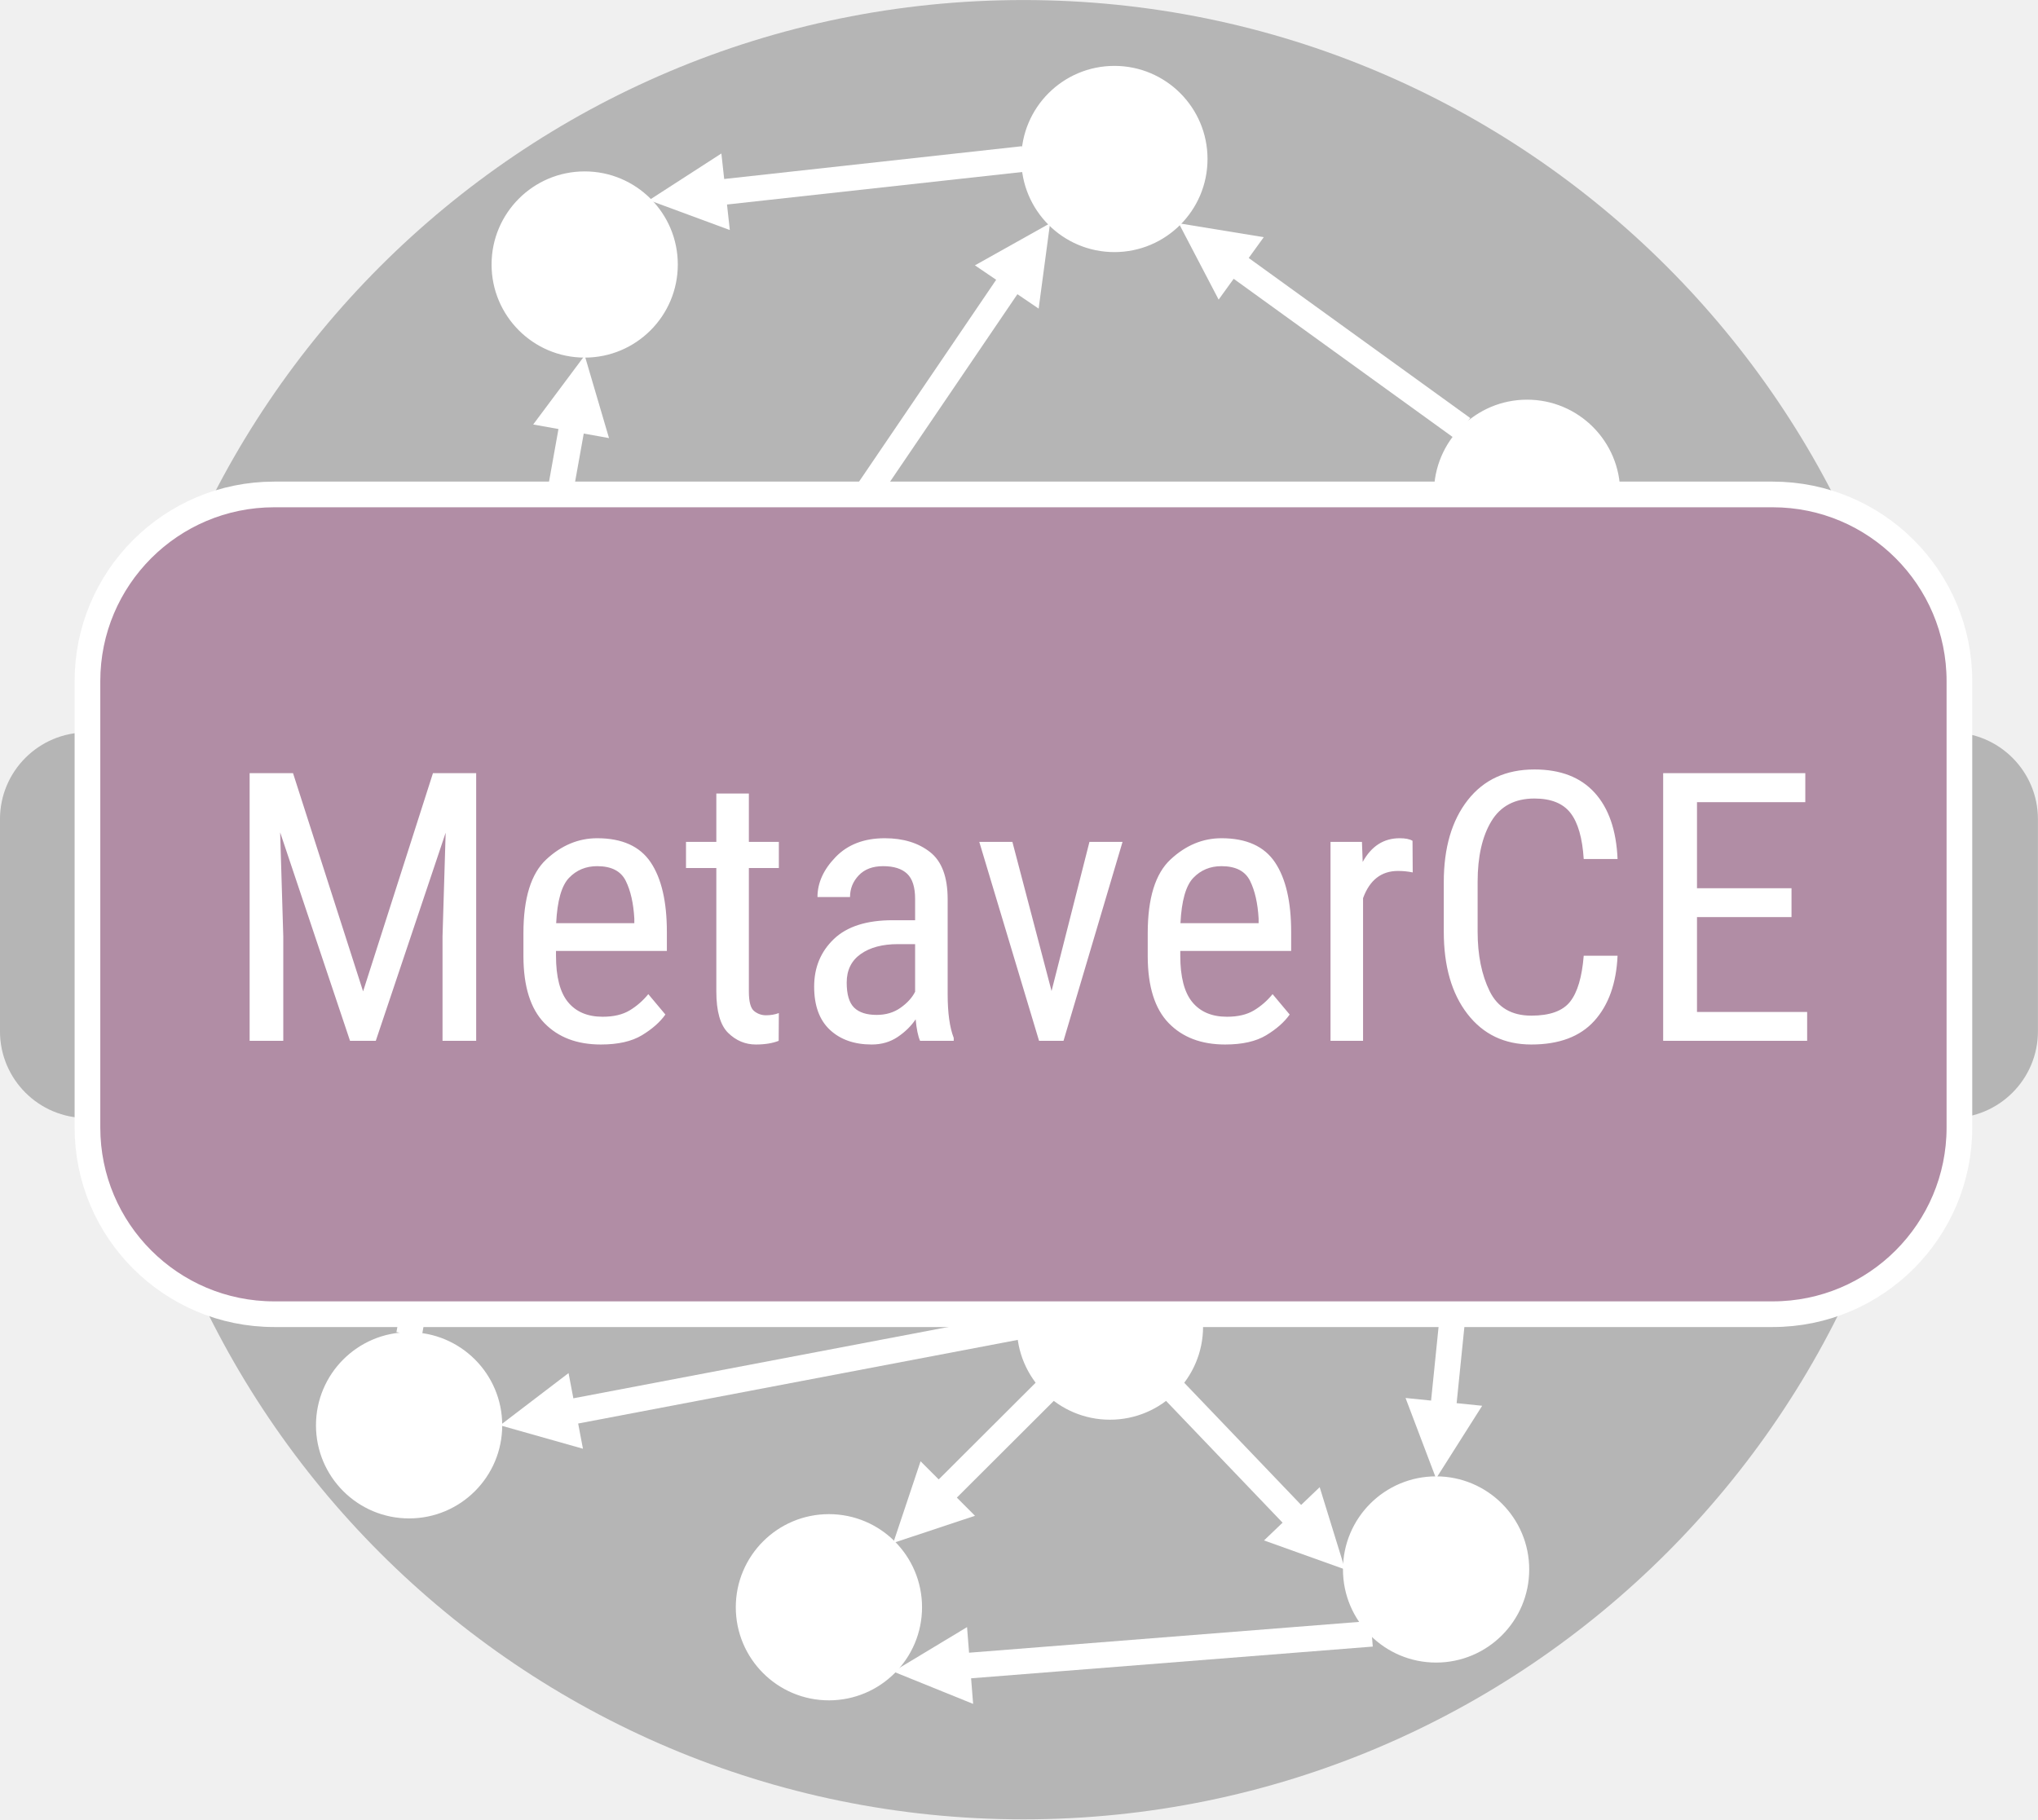
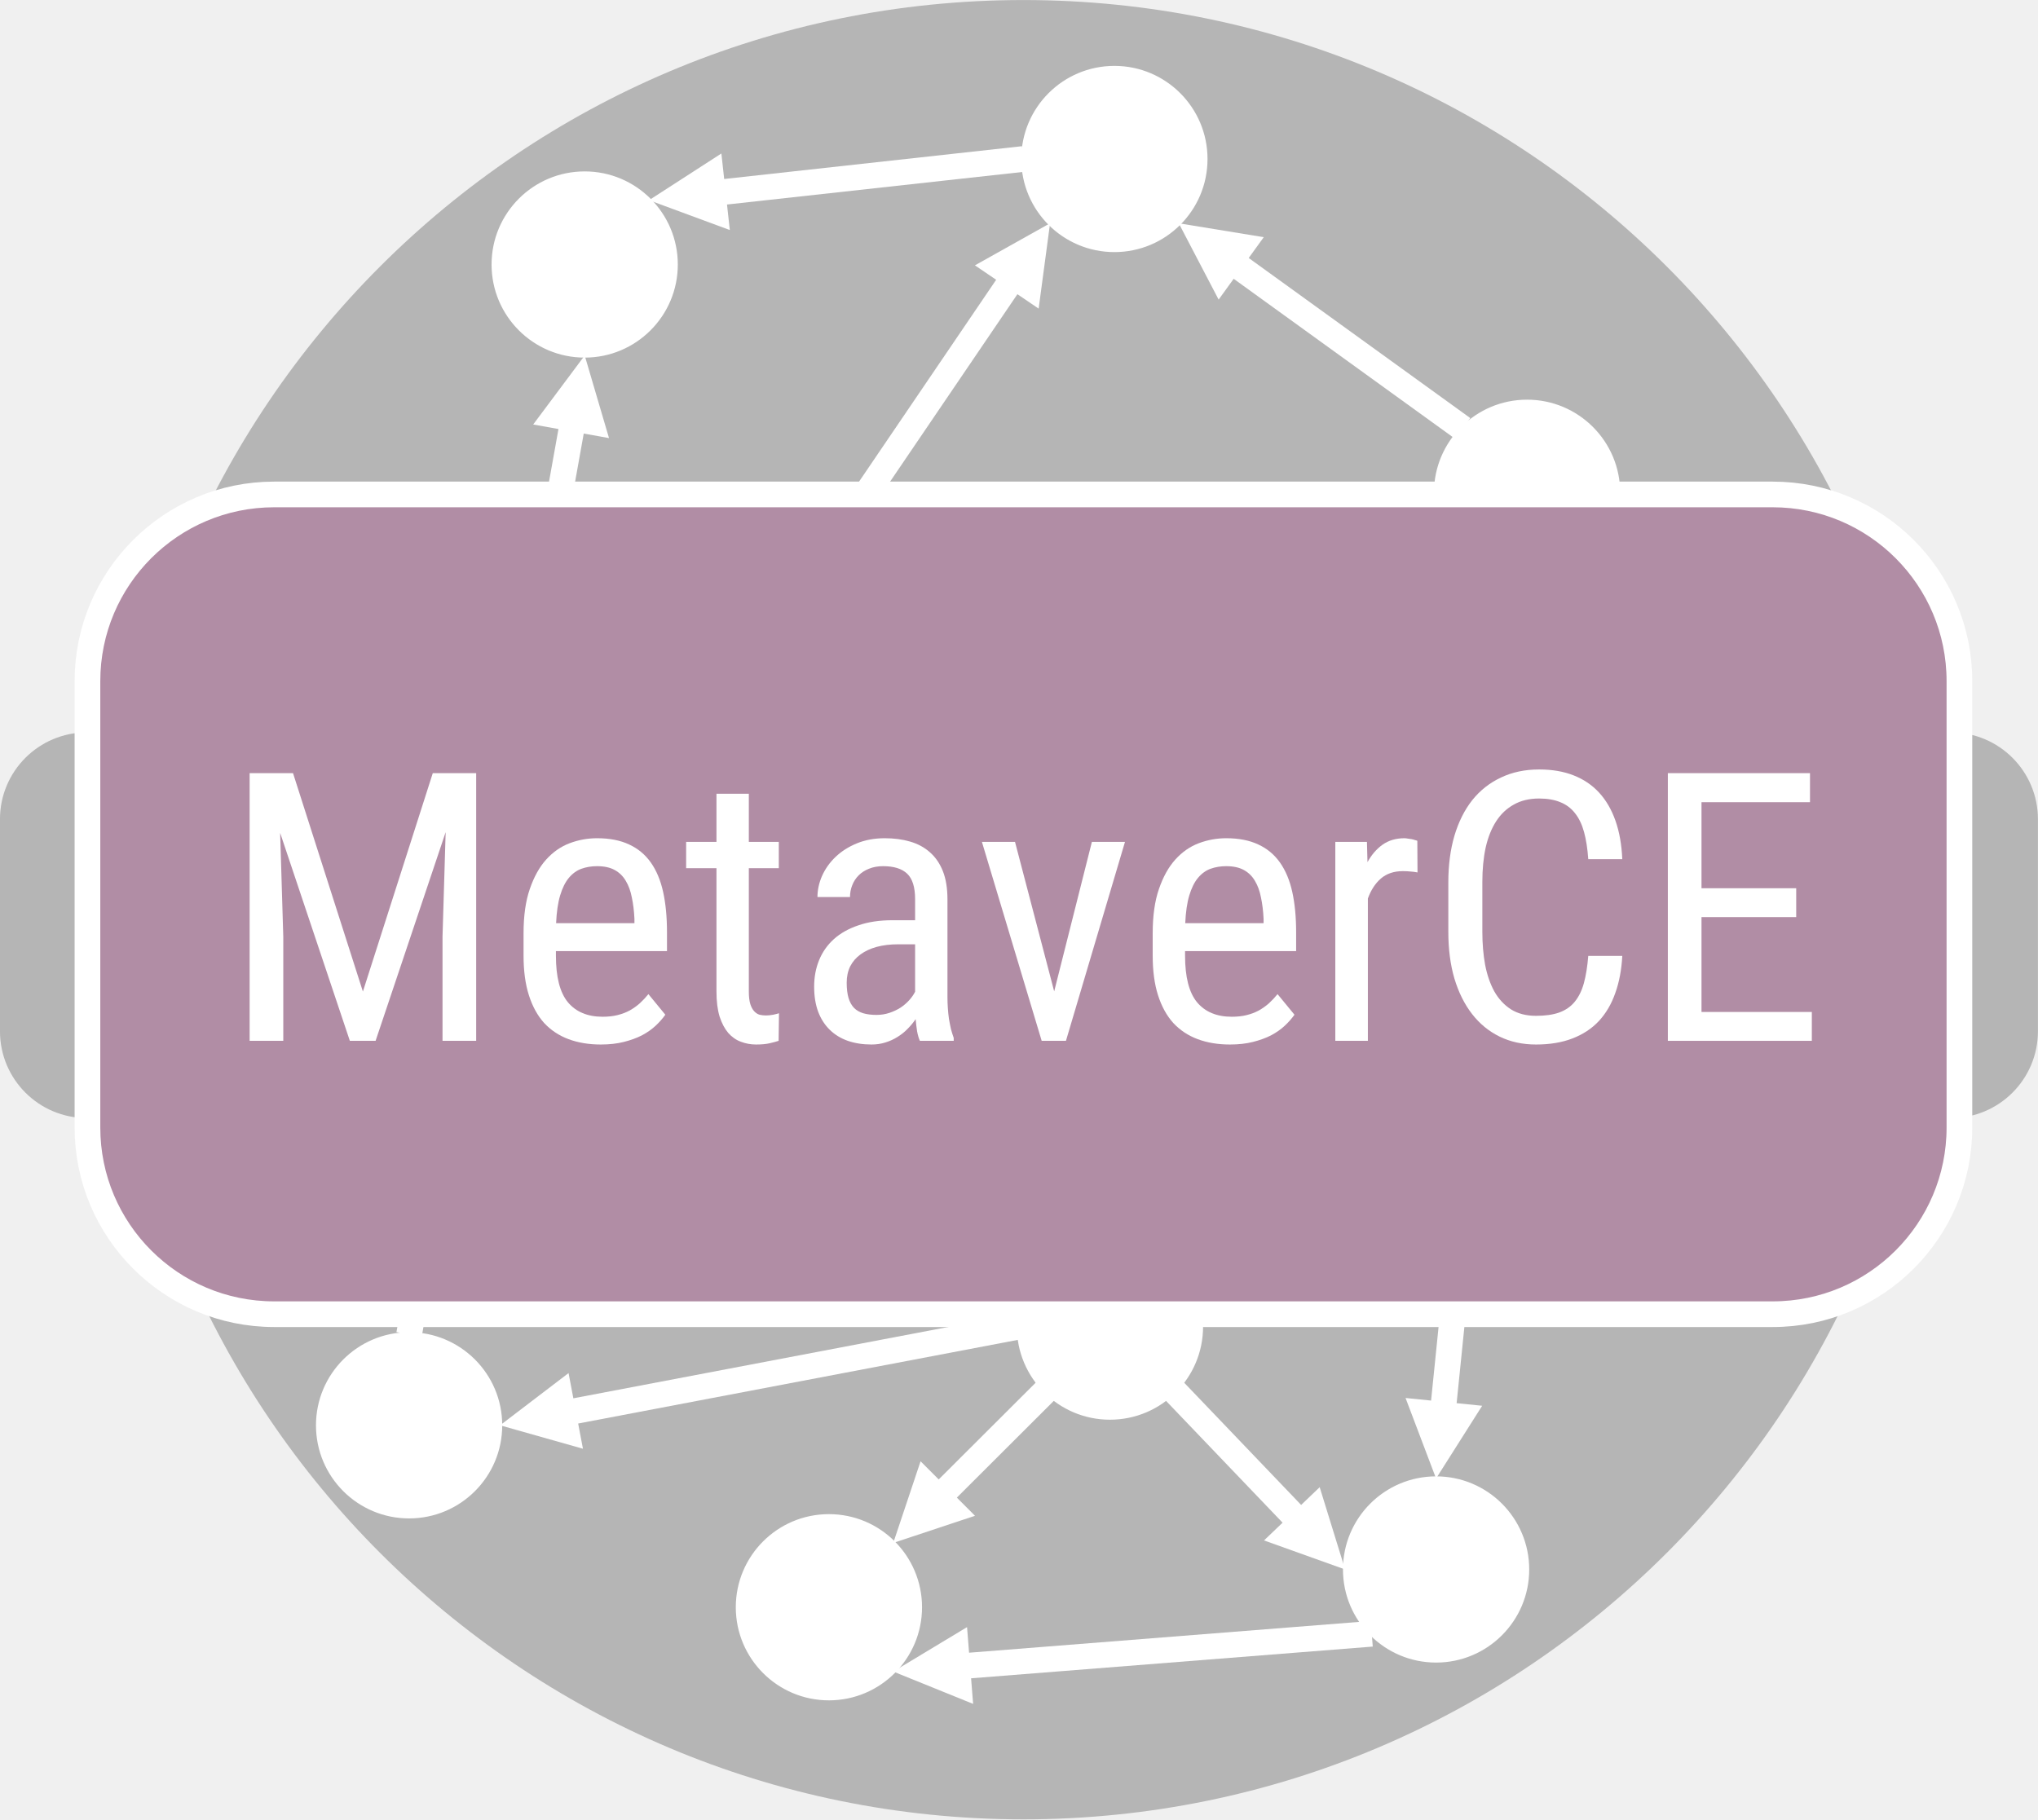
- <svg xmlns="http://www.w3.org/2000/svg" width="634.95" height="566.93" version="1.1" viewBox="0 0 634.95 566.93">
-   <g transform="matrix(1.3333 0 0 -1.3333 -258.8 627.37)">
-     <path d="m220.65 257.93c0 117.41 95.184 212.6 212.6 212.6 117.41 0 212.6-95.184 212.6-212.6 0-117.41-95.184-212.6-212.6-212.6-117.41 0-212.6 95.184-212.6 212.6z" fill="#b5b5b5" fill-rule="evenodd" />
-     <path d="m309.47 408.72c0 11.742 9.518 21.26 21.26 21.26s21.26-9.518 21.26-21.26-9.518-21.26-21.26-21.26-21.26 9.518-21.26 21.26z" fill="#fff" fill-rule="evenodd" />
-     <g transform="matrix(7.874e-5 0 0 -7.874e-5 309.47 429.98)">
-       <path d="m0 2.7e5c0-149117 120883-2.7e5 2.7e5 -2.7e5s2.7e5 120883 2.7e5 2.7e5 -120883 2.7e5 -2.7e5 2.7e5 -2.7e5 -120883-2.7e5 -2.7e5z" fill="none" stroke="#fff" stroke-miterlimit="8" stroke-width="12700" />
+ <svg xmlns="http://www.w3.org/2000/svg" width="634.95" height="566.93" version="1.1" viewBox="0 0 634.95 566.93" id="svg97">
+   <defs id="defs101" />
+   <g transform="matrix(1.3333 0 0 -1.3333 -258.8 627.37)" id="g95">
+     <path d="m220.65 257.93c0 117.41 95.184 212.6 212.6 212.6 117.41 0 212.6-95.184 212.6-212.6 0-117.41-95.184-212.6-212.6-212.6-117.41 0-212.6 95.184-212.6 212.6z" fill="#b5b5b5" fill-rule="evenodd" id="path9" />
+     <path d="m309.47 408.72c0 11.742 9.518 21.26 21.26 21.26s21.26-9.518 21.26-21.26-9.518-21.26-21.26-21.26-21.26 9.518-21.26 21.26z" fill="#fff" fill-rule="evenodd" id="path11" />
+     <g transform="matrix(7.874e-5 0 0 -7.874e-5 309.47 429.98)" id="g15">
+       <path d="m0 2.7e5c0-149117 120883-2.7e5 2.7e5 -2.7e5s2.7e5 120883 2.7e5 2.7e5 -120883 2.7e5 -2.7e5 2.7e5 -2.7e5 -120883-2.7e5 -2.7e5z" fill="none" stroke="#fff" stroke-miterlimit="8" stroke-width="12700" id="path13" />
    </g>
-     <path d="m433.25 433.38c0 11.742 9.518 21.26 21.26 21.26 11.742 0 21.26-9.518 21.26-21.26s-9.518-21.26-21.26-21.26c-11.741 0-21.26 9.518-21.26 21.26z" fill="#fff" fill-rule="evenodd" />
-     <g transform="matrix(7.874e-5 0 0 -7.874e-5 433.25 454.64)">
-       <path d="m0 2.7e5c0-149117 120883-2.7e5 2.7e5 -2.7e5s2.7e5 120883 2.7e5 2.7e5 -120883 2.7e5 -2.7e5 2.7e5 -2.7e5 -120883-2.7e5 -2.7e5z" fill="none" stroke="#fff" stroke-miterlimit="8" stroke-width="12700" />
+     <path d="m433.25 433.38c0 11.742 9.518 21.26 21.26 21.26 11.742 0 21.26-9.518 21.26-21.26s-9.518-21.26-21.26-21.26c-11.741 0-21.26 9.518-21.26 21.26z" fill="#fff" fill-rule="evenodd" id="path17" />
+     <g transform="matrix(7.874e-5 0 0 -7.874e-5 433.25 454.64)" id="g21">
+       <path d="m0 2.7e5c0-149117 120883-2.7e5 2.7e5 -2.7e5s2.7e5 120883 2.7e5 2.7e5 -120883 2.7e5 -2.7e5 2.7e5 -2.7e5 -120883-2.7e5 -2.7e5z" fill="none" stroke="#fff" stroke-miterlimit="8" stroke-width="12700" id="path19" />
    </g>
-     <path d="m529.68 355.37c0 11.742 9.518 21.26 21.26 21.26s21.26-9.518 21.26-21.26-9.518-21.26-21.26-21.26-21.26 9.518-21.26 21.26z" fill="#fff" fill-rule="evenodd" />
-     <g transform="matrix(7.874e-5 0 0 -7.874e-5 529.68 376.63)">
-       <path d="m0 2.7e5c0-149117 120883-2.7e5 2.7e5 -2.7e5s2.7e5 120883 2.7e5 2.7e5 -120883 2.7e5 -2.7e5 2.7e5 -2.7e5 -120883-2.7e5 -2.7e5z" fill="none" stroke="#fff" stroke-miterlimit="8" stroke-width="12700" />
+     <path d="m529.68 355.37c0 11.742 9.518 21.26 21.26 21.26s21.26-9.518 21.26-21.26-9.518-21.26-21.26-21.26-21.26 9.518-21.26 21.26z" fill="#fff" fill-rule="evenodd" id="path23" />
+     <g transform="matrix(7.874e-5 0 0 -7.874e-5 529.68 376.63)" id="g27">
+       <path d="m0 2.7e5c0-149117 120883-2.7e5 2.7e5 -2.7e5s2.7e5 120883 2.7e5 2.7e5 -120883 2.7e5 -2.7e5 2.7e5 -2.7e5 -120883-2.7e5 -2.7e5z" fill="none" stroke="#fff" stroke-miterlimit="8" stroke-width="12700" id="path25" />
    </g>
-     <path d="m341.91 313.1c0 11.742 9.518 21.26 21.26 21.26s21.26-9.518 21.26-21.26-9.518-21.26-21.26-21.26-21.26 9.518-21.26 21.26z" fill="#fff" fill-rule="evenodd" />
-     <g transform="matrix(7.874e-5 0 0 -7.874e-5 341.91 334.36)">
-       <path d="m0 2.7e5c0-149117 120883-2.7e5 2.7e5 -2.7e5s2.7e5 120883 2.7e5 2.7e5 -120883 2.7e5 -2.7e5 2.7e5 -2.7e5 -120883-2.7e5 -2.7e5z" fill="none" stroke="#fff" stroke-miterlimit="8" stroke-width="12700" />
+     <path d="m341.91 313.1c0 11.742 9.518 21.26 21.26 21.26s21.26-9.518 21.26-21.26-9.518-21.26-21.26-21.26-21.26 9.518-21.26 21.26z" fill="#fff" fill-rule="evenodd" id="path29" />
+     <g transform="matrix(7.874e-5 0 0 -7.874e-5 341.91 334.36)" id="g33">
+       <path d="m0 2.7e5c0-149117 120883-2.7e5 2.7e5 -2.7e5s2.7e5 120883 2.7e5 2.7e5 -120883 2.7e5 -2.7e5 2.7e5 -2.7e5 -120883-2.7e5 -2.7e5z" fill="none" stroke="#fff" stroke-miterlimit="8" stroke-width="12700" id="path31" />
    </g>
-     <path d="m268.44 137.42c0 11.742 9.518 21.26 21.26 21.26s21.26-9.518 21.26-21.26-9.518-21.26-21.26-21.26-21.26 9.518-21.26 21.26z" fill="#fff" fill-rule="evenodd" />
-     <g transform="matrix(7.874e-5 0 0 -7.874e-5 268.44 158.68)">
-       <path d="m0 2.7e5c0-149117 120883-2.7e5 2.7e5 -2.7e5s2.7e5 120883 2.7e5 2.7e5 -120883 2.7e5 -2.7e5 2.7e5 -2.7e5 -120883-2.7e5 -2.7e5z" fill="none" stroke="#fff" stroke-miterlimit="8" stroke-width="12700" />
+     <path d="m268.44 137.42c0 11.742 9.518 21.26 21.26 21.26s21.26-9.518 21.26-21.26-9.518-21.26-21.26-21.26-21.26 9.518-21.26 21.26z" fill="#fff" fill-rule="evenodd" id="path35" />
+     <g transform="matrix(7.874e-5 0 0 -7.874e-5 268.44 158.68)" id="g39">
+       <path d="m0 2.7e5c0-149117 120883-2.7e5 2.7e5 -2.7e5s2.7e5 120883 2.7e5 2.7e5 -120883 2.7e5 -2.7e5 2.7e5 -2.7e5 -120883-2.7e5 -2.7e5z" fill="none" stroke="#fff" stroke-miterlimit="8" stroke-width="12700" id="path37" />
    </g>
-     <path d="m366.54 94.9c0 11.741 9.518 21.26 21.26 21.26s21.26-9.518 21.26-21.26-9.518-21.26-21.26-21.26-21.26 9.518-21.26 21.26z" fill="#fff" fill-rule="evenodd" />
-     <g transform="matrix(7.874e-5 0 0 -7.874e-5 366.54 116.16)">
-       <path d="m0 2.7e5c0-149117 120883-2.7e5 2.7e5 -2.7e5s2.7e5 120883 2.7e5 2.7e5 -120883 2.7e5 -2.7e5 2.7e5 -2.7e5 -120883-2.7e5 -2.7e5z" fill="none" stroke="#fff" stroke-miterlimit="8" stroke-width="12700" />
+     <path d="m366.54 94.9c0 11.741 9.518 21.26 21.26 21.26s21.26-9.518 21.26-21.26-9.518-21.26-21.26-21.26-21.26 9.518-21.26 21.26z" fill="#fff" fill-rule="evenodd" id="path41" />
+     <g transform="matrix(7.874e-5 0 0 -7.874e-5 366.54 116.16)" id="g45">
+       <path d="m0 2.7e5c0-149117 120883-2.7e5 2.7e5 -2.7e5s2.7e5 120883 2.7e5 2.7e5 -120883 2.7e5 -2.7e5 2.7e5 -2.7e5 -120883-2.7e5 -2.7e5z" fill="none" stroke="#fff" stroke-miterlimit="8" stroke-width="12700" id="path43" />
    </g>
-     <path d="m432.21 160.49c0 11.742 9.518 21.26 21.26 21.26 11.741 0 21.26-9.518 21.26-21.26s-9.518-21.26-21.26-21.26c-11.742 0-21.26 9.518-21.26 21.26z" fill="#fff" fill-rule="evenodd" />
-     <g transform="matrix(7.874e-5 0 0 -7.874e-5 432.21 181.75)">
-       <path d="m0 2.7e5c0-149117 120883-2.7e5 2.7e5 -2.7e5s2.7e5 120883 2.7e5 2.7e5 -120883 2.7e5 -2.7e5 2.7e5 -2.7e5 -120883-2.7e5 -2.7e5z" fill="none" stroke="#fff" stroke-miterlimit="8" stroke-width="12700" />
+     <path d="m432.21 160.49c0 11.742 9.518 21.26 21.26 21.26 11.741 0 21.26-9.518 21.26-21.26s-9.518-21.26-21.26-21.26c-11.742 0-21.26 9.518-21.26 21.26z" fill="#fff" fill-rule="evenodd" id="path47" />
+     <g transform="matrix(7.874e-5 0 0 -7.874e-5 432.21 181.75)" id="g51">
+       <path d="m0 2.7e5c0-149117 120883-2.7e5 2.7e5 -2.7e5s2.7e5 120883 2.7e5 2.7e5 -120883 2.7e5 -2.7e5 2.7e5 -2.7e5 -120883-2.7e5 -2.7e5z" fill="none" stroke="#fff" stroke-miterlimit="8" stroke-width="12700" id="path49" />
    </g>
-     <path d="m508.42 103.73c0 11.742 9.518 21.26 21.26 21.26s21.26-9.518 21.26-21.26c0-11.742-9.518-21.26-21.26-21.26s-21.26 9.518-21.26 21.26z" fill="#fff" fill-rule="evenodd" />
-     <g transform="matrix(7.874e-5 0 0 -7.874e-5 508.42 124.99)">
-       <path d="m0 2.7e5c0-149117 120883-2.7e5 2.7e5 -2.7e5s2.7e5 120883 2.7e5 2.7e5 -120883 2.7e5 -2.7e5 2.7e5 -2.7e5 -120883-2.7e5 -2.7e5z" fill="none" stroke="#fff" stroke-miterlimit="8" stroke-width="12700" />
+     <path d="m508.42 103.73c0 11.742 9.518 21.26 21.26 21.26s21.26-9.518 21.26-21.26c0-11.742-9.518-21.26-21.26-21.26s-21.26 9.518-21.26 21.26z" fill="#fff" fill-rule="evenodd" id="path53" />
+     <g transform="matrix(7.874e-5 0 0 -7.874e-5 508.42 124.99)" id="g57">
+       <path d="m0 2.7e5c0-149117 120883-2.7e5 2.7e5 -2.7e5s2.7e5 120883 2.7e5 2.7e5 -120883 2.7e5 -2.7e5 2.7e5 -2.7e5 -120883-2.7e5 -2.7e5z" fill="none" stroke="#fff" stroke-miterlimit="8" stroke-width="12700" id="path55" />
    </g>
-     <g fill="#fff">
-       <path d="m431.65 163.44-106.51-20.267 1.121-5.894 106.51 20.267zm-104.69-13.812-16-12.206 19.365-5.477z" />
-       <path d="m436.31 147.58-24.978-24.928 4.238-4.247 24.978 24.928zm-27.093-18.562-6.383-19.086 19.098 6.345z" />
-       <path d="m470.67 147.53 29.548-30.886-4.335-4.148-29.548 30.886zm31.809-24.571 5.939-19.228-18.946 6.785z" />
-       <path d="m514.41 91.689-96.851-7.651 0.472-5.981 96.851 7.651zm-94.333-1.433-17.235-10.389 18.653-7.555z" />
-       <path d="m292.65 158.15 38.389 214.01-5.906 1.059-38.389-214.01zm43.765 210-5.681 19.306-12.037-16.128z" />
-       <path d="m380.68 326.45 52.85 77.812-4.963 3.371-52.85-77.812zm56.128 71.96 2.668 19.947-17.558-9.833z" />
-       <path d="m432.92 436.37-72.574-7.994 0.657-5.964 72.574 7.994zm-70.249-1.702-16.906-10.917 18.877-6.975z" />
+     <g fill="#fff" id="g73">
+       <path d="m431.65 163.44-106.51-20.267 1.121-5.894 106.51 20.267zm-104.69-13.812-16-12.206 19.365-5.477z" id="path59" />
+       <path d="m436.31 147.58-24.978-24.928 4.238-4.247 24.978 24.928zm-27.093-18.562-6.383-19.086 19.098 6.345z" id="path61" />
+       <path d="m470.67 147.53 29.548-30.886-4.335-4.148-29.548 30.886zm31.809-24.571 5.939-19.228-18.946 6.785z" id="path63" />
+       <path d="m514.41 91.689-96.851-7.651 0.472-5.981 96.851 7.651zm-94.333-1.433-17.235-10.389 18.653-7.555z" id="path65" />
+       <path d="m292.65 158.15 38.389 214.01-5.906 1.059-38.389-214.01zm43.765 210-5.681 19.306-12.037-16.128z" id="path67" />
+       <path d="m380.68 326.45 52.85 77.812-4.963 3.371-52.85-77.812zm56.128 71.96 2.668 19.947-17.558-9.833z" id="path69" />
+       <path d="m432.92 436.37-72.574-7.994 0.657-5.964 72.574 7.994zm-70.249-1.702-16.906-10.917 18.877-6.975z" id="path71" />
    </g>
-     <g>
-       <path d="m194.1 279.08c0 11.201 9.081 20.282 20.282 20.282h435.65c11.201 0 20.282-9.081 20.282-20.282v-49.567c0-11.201-9.081-20.282-20.282-20.282h-435.65c-11.201 0-20.282 9.081-20.282 20.282z" fill="#b5b5b5" fill-rule="evenodd" />
-       <path d="m534.15 367.97-54.202 39.168 3.514 4.863 54.202-39.168zm-55.284 32.548-9.318 17.837 19.861-3.248z" fill="#fff" />
-       <path d="m547.95 334.41-19.743-194.19 5.969-0.607 19.743 194.19zm-25.408-190.6 7.133-18.818 10.774 16.997z" fill="#fff" />
-       <path d="m214.54 311.34c0 24.1 19.537 43.636 43.637 43.636h350.15c24.1 0 43.637-19.537 43.637-43.636v-104.32c0-24.1-19.537-43.637-43.637-43.637h-350.15c-24.1 0-43.637 19.537-43.637 43.637z" fill="#b18da5" fill-rule="evenodd" />
+     <g id="g83">
+       <path d="m194.1 279.08c0 11.201 9.081 20.282 20.282 20.282h435.65c11.201 0 20.282-9.081 20.282-20.282v-49.567c0-11.201-9.081-20.282-20.282-20.282h-435.65c-11.201 0-20.282 9.081-20.282 20.282z" fill="#b5b5b5" fill-rule="evenodd" id="path75" />
+       <path d="m534.15 367.97-54.202 39.168 3.514 4.863 54.202-39.168zm-55.284 32.548-9.318 17.837 19.861-3.248z" fill="#fff" id="path77" />
+       <path d="m547.95 334.41-19.743-194.19 5.969-0.607 19.743 194.19zm-25.408-190.6 7.133-18.818 10.774 16.997z" fill="#fff" id="path79" />
+       <path d="m214.54 311.34c0 24.1 19.537 43.636 43.637 43.636h350.15c24.1 0 43.637-19.537 43.637-43.636v-104.32c0-24.1-19.537-43.637-43.637-43.637h-350.15c-24.1 0-43.637 19.537-43.637 43.637z" fill="#b18da5" fill-rule="evenodd" id="path81" />
    </g>
-     <g transform="matrix(7.874e-5 0 0 -7.874e-5 214.54 354.98)">
-       <path d="m0 554184c0-306068 248117-554184 554184-554184h4446962c306067 0 554184 248117 554184 554184v1324829c0 306067-248117 554184-554184 554184h-4446962c-306068 0-554184-248117-554184-554184z" fill="none" stroke="#fff" stroke-miterlimit="8" stroke-width="76200" />
+     <g transform="matrix(7.874e-5 0 0 -7.874e-5 214.54 354.98)" id="g87">
+       <path d="m0 554184c0-306068 248117-554184 554184-554184h4446962c306067 0 554184 248117 554184 554184v1324829c0 306067-248117 554184-554184 554184h-4446962c-306068 0-554184-248117-554184-554184z" fill="none" stroke="#fff" stroke-miterlimit="8" stroke-width="76200" id="path85" />
    </g>
-     <g transform="matrix(.24 0 0 .24 245.69 -312.72)">
-       <text transform="matrix(1,0,0,-1,0,2250)" fill="#ffffff" font-family="'Roboto Condensed'" font-size="366.67px" xml:space="preserve">
-         <tspan x="0 277.09 448.983 557.333 732.857 889.643 1061.537 1173.003 1380.83" y="0">MetaverCE</tspan>
-       </text>
+     <g transform="matrix(.24 0 0 .24 245.69 -312.72)" id="g93">
+       <g aria-label="MetaverCE" transform="matrix(1,0,0,-1,0,2250)" id="text91" style="font-size:366.67px;font-family:'Roboto Condensed';fill:#ffffff">
+         <path d="m 70.362,-260.679 68.034,212.697 68.034,-212.697 h 42.253 V 0 H 215.92 V -101.515 L 218.964,-203.208 150.75,0 H 125.685 L 57.829,-202.492 60.873,-101.515 V 0 h -32.764 v -260.679 z" id="path387" />
+         <path d="m 370.011,3.581 q -17.367,0 -31.332,-5.192 -13.965,-5.192 -23.812,-15.755 -9.668,-10.742 -14.86,-27.035 -5.192,-16.292 -5.192,-38.493 v -21.843 q 0,-25.602 6.087,-43.148 6.087,-17.725 15.934,-28.646 10.026,-11.1 22.917,-15.934 12.891,-4.834 26.677,-4.834 18.262,0 31.153,6.087 12.891,5.908 21.127,17.546 8.236,11.637 11.996,28.646 3.76,17.009 3.76,39.209 v 18.441 H 326.325 v 4.476 q 0,31.153 11.637,45.297 11.817,14.144 33.838,14.144 8.057,0 14.502,-1.611 6.445,-1.611 11.817,-4.476 5.371,-3.044 9.847,-6.982 4.476,-4.118 8.415,-8.952 l 16.472,20.052 q -3.939,5.55 -9.489,10.742 -5.55,5.192 -13.249,9.31 -7.699,3.939 -17.725,6.445 -9.847,2.507 -22.38,2.507 z M 366.43,-170.086 q -8.236,0 -15.218,2.507 -6.982,2.507 -12.354,8.952 -5.192,6.266 -8.415,17.009 -3.223,10.742 -3.939,27.035 h 76.27 v -4.297 q -0.537,-11.279 -2.507,-20.589 -1.79,-9.489 -5.908,-16.292 -3.939,-6.803 -10.742,-10.563 -6.803,-3.76 -17.188,-3.76 z" id="path389" />
+         <path d="m 514.153,-240.627 v 46.908 h 29.183 v 25.602 h -29.183 v 120.135 q 0,7.52 1.432,12.175 1.432,4.476 3.76,6.982 2.327,2.507 5.192,3.402 3.044,0.716 6.266,0.716 3.223,0 7.162,-0.716 3.939,-0.895 5.55,-1.432 L 543.157,0 q -3.223,1.074 -8.594,2.327 -5.192,1.253 -13.428,1.253 -7.699,0 -14.681,-2.686 -6.982,-2.507 -12.354,-8.594 -5.192,-6.087 -8.415,-15.934 -3.044,-10.026 -3.044,-24.528 V -168.117 h -29.541 v -25.602 h 29.541 v -46.908 z" id="path391" />
+         <path d="m 680.691,0 q -1.611,-3.581 -2.686,-9.131 -0.895,-5.729 -1.432,-11.996 -3.402,5.013 -7.878,9.489 -4.297,4.476 -9.847,7.878 -5.371,3.402 -11.817,5.371 -6.266,1.969 -13.428,1.969 -12.712,0 -23.096,-3.581 -10.205,-3.581 -17.546,-10.742 -7.341,-7.162 -11.279,-17.546 -3.939,-10.563 -3.939,-24.528 0,-13.965 4.834,-25.781 4.834,-11.817 14.323,-20.41 9.489,-8.594 23.812,-13.428 14.323,-5.013 33.301,-5.013 h 22.022 v -20.589 q 0,-17.367 -7.699,-24.707 -7.699,-7.341 -23.454,-7.341 -7.699,0 -13.786,2.507 -5.908,2.327 -10.026,6.445 -4.118,4.118 -6.266,9.668 -2.148,5.371 -2.148,11.458 H 580.966 q 0,-10.384 4.476,-20.589 4.655,-10.384 13.07,-18.441 8.594,-8.236 20.768,-13.249 12.175,-5.013 27.214,-5.013 13.428,0 24.528,3.223 11.279,3.223 19.336,10.384 8.236,7.162 12.712,18.441 4.476,11.279 4.476,27.572 v 95.427 q 0,4.834 0.358,10.205 0.358,5.371 1.074,10.563 0.895,5.192 1.969,10.026 1.253,4.655 2.686,8.594 V 0 Z m -42.253,-25.244 q 6.624,0 12.533,-1.969 5.908,-1.969 10.742,-5.013 4.834,-3.223 8.415,-7.162 3.76,-4.118 5.908,-8.415 v -46.192 h -16.651 q -11.458,0 -20.768,2.507 -9.131,2.507 -15.755,7.341 -6.445,4.655 -10.026,11.637 -3.402,6.982 -3.402,15.934 0,8.773 1.79,14.86 1.79,5.908 5.371,9.668 3.581,3.581 8.952,5.192 5.55,1.611 12.891,1.611 z" id="path393" />
+         <path d="m 811.454,-48.161 36.703,-145.558 h 32.227 L 822.913,0 H 799.28 L 741.092,-193.719 h 32.227 z" id="path395" />
+         <path d="m 982.564,3.581 q -17.367,0 -31.332,-5.192 -13.965,-5.192 -23.812,-15.755 -9.668,-10.742 -14.86,-27.035 -5.192,-16.292 -5.192,-38.493 v -21.843 q 0,-25.602 6.087,-43.148 6.087,-17.725 15.934,-28.646 10.026,-11.1 22.917,-15.934 12.891,-4.834 26.677,-4.834 18.262,0 31.153,6.087 12.891,5.908 21.127,17.546 8.236,11.637 11.995,28.646 3.76,17.009 3.76,39.209 v 18.441 H 938.879 v 4.476 q 0,31.153 11.637,45.297 11.817,14.144 33.838,14.144 8.057,0 14.502,-1.611 6.445,-1.611 11.817,-4.476 5.371,-3.044 9.847,-6.982 4.476,-4.118 8.415,-8.952 l 16.471,20.052 q -3.939,5.55 -9.489,10.742 -5.55,5.192 -13.249,9.31 -7.699,3.939 -17.725,6.445 -9.847,2.507 -22.38,2.507 z M 978.983,-170.086 q -8.236,0 -15.218,2.507 -6.982,2.507 -12.354,8.952 -5.192,6.266 -8.415,17.009 -3.223,10.742 -3.939,27.035 h 76.27 v -4.297 q -0.537,-11.279 -2.507,-20.589 -1.79,-9.489 -5.908,-16.292 -3.939,-6.803 -10.742,-10.563 -6.803,-3.76 -17.188,-3.76 z" id="path397" />
+         <path d="m 1165.2,-163.999 q -3.76,-0.716 -6.982,-0.895 -3.223,-0.358 -7.34,-0.358 -12.891,0 -21.306,7.162 -8.236,7.162 -12.712,19.515 V 0 h -31.69 v -193.719 h 30.794 l 0.537,19.694 q 5.908,-10.742 14.681,-17.009 8.952,-6.266 21.305,-6.266 1.432,0 3.223,0.358 1.969,0.179 3.76,0.537 1.79,0.358 3.223,0.895 1.611,0.358 2.328,0.716 z" id="path399" />
+         <path d="m 1364.574,-82.716 q -1.074,20.231 -6.803,36.166 -5.55,15.934 -15.934,27.214 -10.384,11.1 -25.781,17.009 -15.218,5.908 -35.45,5.908 -19.694,0 -35.45,-7.699 -15.755,-7.699 -26.856,-22.022 -11.1,-14.323 -17.188,-34.554 -5.908,-20.231 -5.908,-45.476 v -48.161 q 0,-25.065 5.908,-45.297 6.087,-20.41 17.367,-34.733 11.458,-14.323 27.93,-22.022 16.471,-7.878 37.24,-7.878 18.978,0 33.48,5.729 14.681,5.729 24.886,16.83 10.205,11.1 15.934,27.393 5.729,16.292 6.624,37.419 h -33.122 q -1.074,-15.397 -4.118,-26.498 -3.044,-11.1 -8.773,-18.262 -5.729,-7.341 -14.323,-10.742 -8.594,-3.581 -20.589,-3.581 -14.323,0 -24.707,5.908 -10.384,5.729 -17.188,16.292 -6.803,10.563 -10.205,25.602 -3.223,15.039 -3.223,33.48 v 48.519 q 0,17.188 2.686,32.048 2.865,14.86 8.952,25.961 6.266,11.1 16.292,17.546 10.026,6.266 24.349,6.266 13.428,0 22.559,-3.223 9.31,-3.402 15.039,-10.384 5.908,-7.162 8.952,-18.083 3.044,-11.1 4.297,-26.677 z" id="path401" />
+         <path d="m 1533.908,-120.493 h -92.205 v 92.384 h 107.423 V 0 h -140.187 v -260.679 h 138.396 v 28.288 H 1441.703 v 83.79 h 92.205 z" id="path403" />
+       </g>
    </g>
  </g>
</svg>
